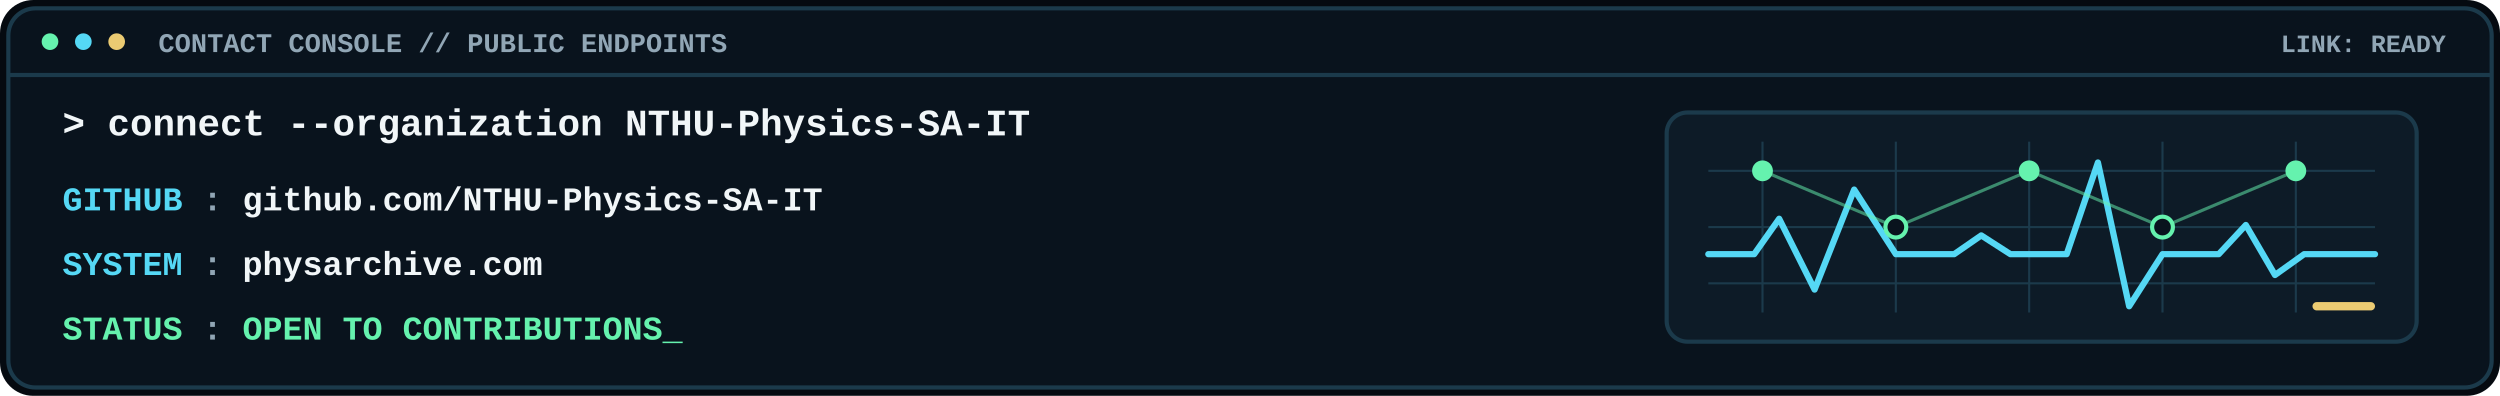
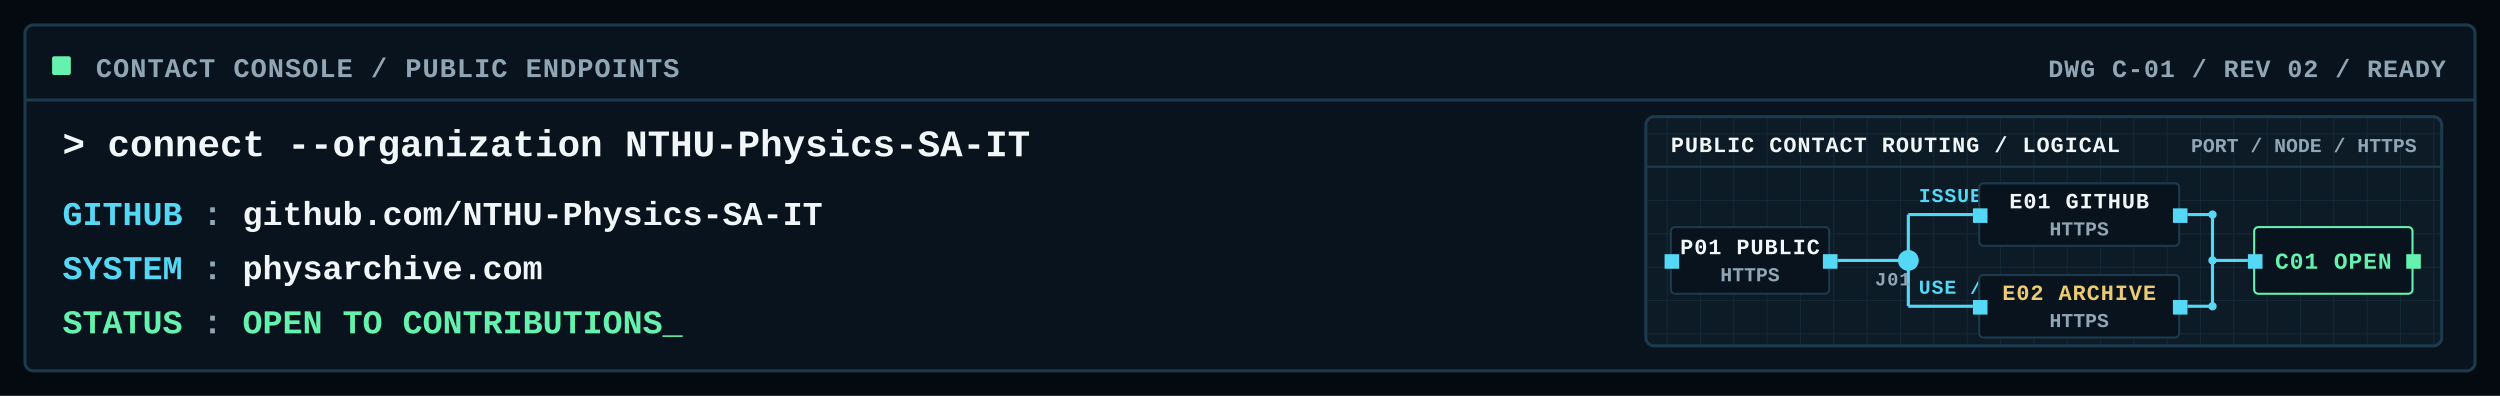
- <svg xmlns="http://www.w3.org/2000/svg" viewBox="0 0 1200 190" role="img" aria-labelledby="title desc">
-   <style>
-     .mono {
-       font-family: "Courier New", Courier, "Liberation Mono", "DejaVu Sans Mono", monospace;
-       font-weight: 700;
-     }
-     .command {
-       font-weight: 800;
-     }
-   </style>
-   <rect width="1200" height="190" rx="16" fill="#050A10" />
-   <rect x="4" y="4" width="1192" height="182" rx="13" fill="#09131D" stroke="#1B3A4B" stroke-width="2" />
-   <path d="M4 36H1196" stroke="#1B3A4B" stroke-width="2" />
-   <circle cx="24" cy="20" r="4" fill="#65F2AE" />
-   <circle cx="40" cy="20" r="4" fill="#55D8F5" />
-   <circle cx="56" cy="20" r="4" fill="#EBCB72" />
-   <text x="76" y="25" class="mono" font-size="13" fill="#91A6B5">CONTACT CONSOLE // PUBLIC ENDPOINTS</text>
-   <text x="1174" y="25" text-anchor="end" class="mono" font-size="12" fill="#91A6B5">LINK: READY</text>
+ <svg xmlns="http://www.w3.org/2000/svg" viewBox="0 0 1200 190" role="img" aria-labelledby="contact-title contact-desc">
+   <defs>
+     <pattern id="contact-grid" width="16" height="16" patternUnits="userSpaceOnUse">
+       <path d="M16 0H0V16" fill="none" stroke="#1B3A4B" stroke-width=".7" opacity=".55" />
+     </pattern>
+     <style>
+       .mono {
+         font-family: "Courier New", Courier, "Liberation Mono", "DejaVu Sans Mono", monospace;
+         font-weight: 700;
+       }
+       .command { font-weight: 800; }
+       .label { font-weight: 800; letter-spacing: .45px; }
+     </style>
+   </defs>
+   <rect width="1200" height="190" fill="#050A10" />
+   <rect x="12" y="12" width="1176" height="166" rx="4" fill="#09131D" stroke="#1B3A4B" stroke-width="1.5" />
+   <path d="M12 48H1188" stroke="#1B3A4B" stroke-width="1.5" />
+   <rect x="25" y="27" width="9" height="9" rx="1" fill="#65F2AE" />
+   <text x="46" y="37" class="mono label" font-size="13" fill="#91A6B5">CONTACT CONSOLE / PUBLIC ENDPOINTS</text>
+   <text x="1174" y="37" text-anchor="end" class="mono label" font-size="12" fill="#91A6B5">DWG C-01 / REV 02 / READY</text>
  <g aria-label="Public contact information">
-     <text x="30" y="65" class="mono command" font-size="18" fill="#F1F6F8">&gt; connect --organization NTHU-Physics-SA-IT</text>
-     <text x="30" y="101" class="mono" font-size="16" fill="#F1F6F8">
+     <text x="30" y="75" class="mono command" font-size="18" fill="#F1F6F8">&gt; connect --organization NTHU-Physics-SA-IT</text>
+     <text x="30" y="108" class="mono" font-size="16" fill="#F1F6F8">
      <tspan fill="#55D8F5">GITHUB</tspan>
      <tspan fill="#91A6B5"> : </tspan>
      <tspan>github.com/NTHU-Physics-SA-IT</tspan>
    </text>
-     <text x="30" y="132" class="mono" font-size="16" fill="#F1F6F8">
+     <text x="30" y="134" class="mono" font-size="16" fill="#F1F6F8">
      <tspan fill="#55D8F5">SYSTEM</tspan>
      <tspan fill="#91A6B5"> : </tspan>
      <tspan>physarchive.com</tspan>
    </text>
-     <text x="30" y="163" class="mono" font-size="16" fill="#65F2AE">
+     <text x="30" y="160" class="mono" font-size="16" fill="#65F2AE">
      <tspan>STATUS</tspan>
      <tspan fill="#91A6B5"> : </tspan>
      <tspan>OPEN TO CONTRIBUTIONS_</tspan>
    </text>
  </g>
-   <g aria-hidden="true">
-     <rect x="800" y="54" width="360" height="110" rx="10" fill="#0D1B27" stroke="#1B3A4B" stroke-width="2" />
-     <path d="M820 82H1140M820 109H1140M820 136H1140" stroke="#1B3A4B" stroke-width="1" />
-     <path d="M846 68V150M910 68V150M974 68V150M1038 68V150M1102 68V150" stroke="#1B3A4B" stroke-width="1" />
-     <path d="M820 122H842L854 105L871 139L890 91L910 122H938L951 113L965 122H992L1007 78L1022 147L1038 122H1065L1078 108L1092 132L1106 122H1140" fill="none" stroke="#55D8F5" stroke-width="3" stroke-linecap="round" stroke-linejoin="round" />
-     <path d="M846 82L910 109L974 82L1038 109L1102 82" fill="none" stroke="#65F2AE" stroke-width="1.5" opacity=".52" />
-     <circle cx="846" cy="82" r="5" fill="#65F2AE" />
-     <circle cx="910" cy="109" r="5" fill="#09131D" stroke="#65F2AE" stroke-width="2" />
-     <circle cx="974" cy="82" r="5" fill="#65F2AE" />
-     <circle cx="1038" cy="109" r="5" fill="#09131D" stroke="#65F2AE" stroke-width="2" />
-     <circle cx="1102" cy="82" r="5" fill="#65F2AE" />
-     <rect x="1110" y="145" width="30" height="4" rx="2" fill="#EBCB72" />
+   <g aria-label="Public contact routing schematic">
+     <rect x="790" y="56" width="382" height="110" rx="4" fill="#0D1B27" stroke="#1B3A4B" stroke-width="1.5" />
+     <rect x="790" y="56" width="382" height="110" rx="4" fill="url(#contact-grid)" />
+     <path d="M790 80H1172" stroke="#1B3A4B" stroke-width="1" />
+     <text x="802" y="73" class="mono label" font-size="10.5" fill="#F1F6F8">PUBLIC CONTACT ROUTING / LOGICAL</text>
+     <text x="1160" y="73" text-anchor="end" class="mono" font-size="9.5" fill="#91A6B5">PORT / NODE / HTTPS</text>
+     <path d="M882 125H916M916 103V147M916 103H947M916 147H947M1050 103H1062V125H1079M1050 147H1062V125" fill="none" stroke="#55D8F5" stroke-width="1.5" />
+     <circle cx="916" cy="125" r="5" fill="#55D8F5" />
+     <circle cx="1062" cy="125" r="2" fill="#55D8F5" />
+     <circle cx="1062" cy="103" r="2" fill="#55D8F5" />
+     <circle cx="1062" cy="147" r="2" fill="#55D8F5" />
+     <text x="900" y="137" class="mono label" font-size="9" fill="#91A6B5">J01</text>
+     <text x="921" y="97" class="mono label" font-size="9.5" fill="#55D8F5">ISSUE / PR</text>
+     <text x="921" y="141" class="mono label" font-size="9.5" fill="#55D8F5">USE / FEEDBACK</text>
+     <rect x="802" y="109" width="76" height="32" rx="2" fill="#09131D" stroke="#1B3A4B" />
+     <rect x="799" y="122" width="7" height="7" fill="#55D8F5" />
+     <rect x="875" y="122" width="7" height="7" fill="#55D8F5" />
+     <text x="840" y="122" text-anchor="middle" class="mono label" font-size="10.5" fill="#F1F6F8">P01 PUBLIC</text>
+     <text x="840" y="135" text-anchor="middle" class="mono" font-size="9.5" fill="#91A6B5">HTTPS</text>
+     <rect x="950" y="88" width="96" height="30" rx="2" fill="#09131D" stroke="#1B3A4B" />
+     <rect x="947" y="100" width="7" height="7" fill="#55D8F5" />
+     <rect x="1043" y="100" width="7" height="7" fill="#55D8F5" />
+     <text x="998" y="100" text-anchor="middle" class="mono label" font-size="10.5" fill="#F1F6F8">E01 GITHUB</text>
+     <text x="998" y="113" text-anchor="middle" class="mono" font-size="9.5" fill="#91A6B5">HTTPS</text>
+     <rect x="950" y="132" width="96" height="30" rx="2" fill="#09131D" stroke="#1B3A4B" />
+     <rect x="947" y="144" width="7" height="7" fill="#55D8F5" />
+     <rect x="1043" y="144" width="7" height="7" fill="#55D8F5" />
+     <text x="998" y="144" text-anchor="middle" class="mono label" font-size="10.5" fill="#EBCB72">E02 ARCHIVE</text>
+     <text x="998" y="157" text-anchor="middle" class="mono" font-size="9.5" fill="#91A6B5">HTTPS</text>
+     <rect x="1082" y="109" width="76" height="32" rx="2" fill="#09131D" stroke="#65F2AE" />
+     <rect x="1079" y="122" width="7" height="7" fill="#55D8F5" />
+     <rect x="1155" y="122" width="7" height="7" fill="#65F2AE" />
+     <text x="1120" y="129" text-anchor="middle" class="mono label" font-size="11" fill="#65F2AE">C01 OPEN</text>
  </g>
</svg>
